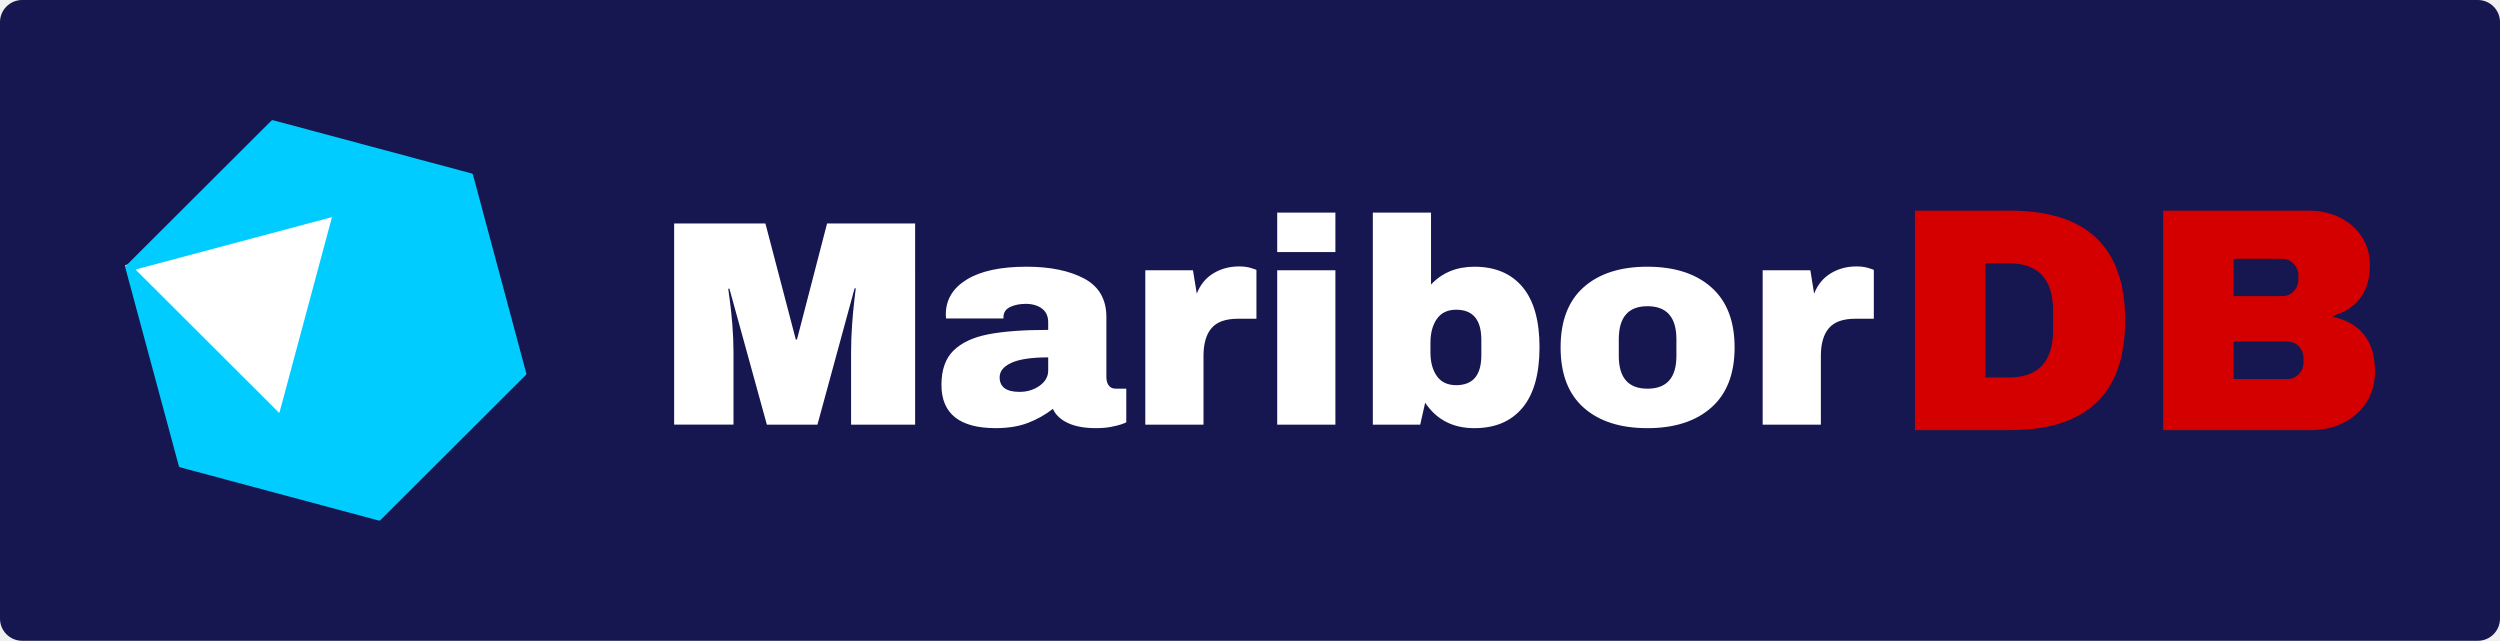
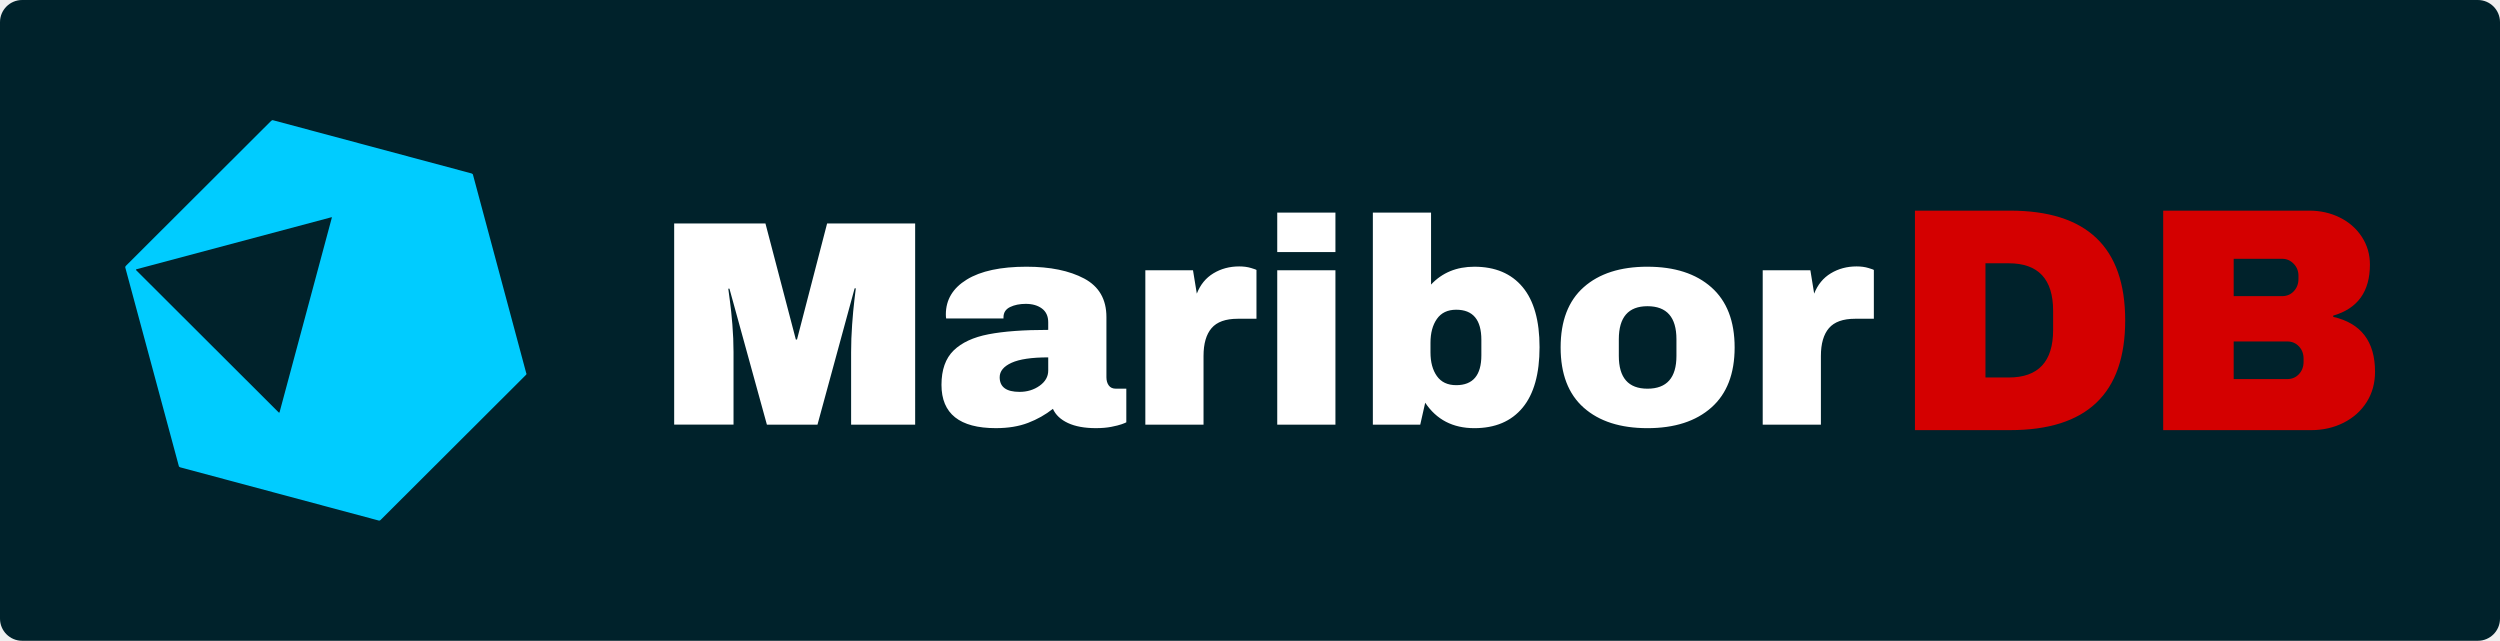
<svg xmlns="http://www.w3.org/2000/svg" version="1.1" viewBox="0 0 331.61 84.995">
-   <rect x="4.2249e-7" y="-0" width="331.61" height="84.996" ry="2.94" fill="#161650" stroke-width=".733" />
-   <g transform="translate(-.5843)">
-     <path d="m121.97 56.326h-8.495v-9.619q0-1.785 0.136-3.667 0.136-1.882 0.291-3.161 0.154-1.282 0.194-1.631h-0.154l-4.928 18.078h-6.71l-4.968-18.039h-0.154q0.04 0.348 0.212 1.609 0.176 1.261 0.33 3.143 0.154 1.882 0.154 3.667v9.619h-7.873v-26.688h12.105l4.034 15.398h0.154l3.994-15.398h11.677zm14.781-20.948q4.695 0 7.644 1.57 2.945 1.573 2.945 5.104v7.988q0 0.661 0.312 1.088 0.309 0.427 0.93 0.427h1.397v4.461q-0.119 0.075-0.603 0.251-0.485 0.172-1.376 0.348t-2.055 0.176q-2.252 0-3.707-0.679t-1.997-1.882q-1.473 1.164-3.297 1.861-1.825 0.7-4.267 0.7-7.216 0-7.216-5.743 0-2.985 1.609-4.558 1.613-1.57 4.637-2.151 3.024-0.582 7.913-0.582v-1.009q0-1.203-0.833-1.825-0.833-0.618-2.152-0.618-1.203 0-2.076 0.424-0.873 0.427-0.873 1.358v0.158h-7.604q-0.04-0.194-0.04-0.546 0-2.909 2.773-4.616 2.776-1.706 7.934-1.706zm2.87 12.026q-3.297 0-4.867 0.718-1.573 0.718-1.573 1.918 0 1.94 2.64 1.94 1.512 0 2.658-0.812 1.142-0.815 1.142-2.019zm25.334-12.065q0.891 0 1.588 0.216 0.7 0.212 0.7 0.251v6.476h-2.482q-2.407 0-3.473 1.243t-1.067 3.685v9.116h-7.719v-20.481h6.322l0.506 3.103q0.697-1.785 2.209-2.697 1.512-0.912 3.416-0.912zm12.762-1.9h-7.719v-5.237h7.719zm0 22.888h-7.719v-20.481h7.719zm12.683-18.581q2.213-2.367 5.743-2.367 4.149 0 6.401 2.697 2.248 2.694 2.248 7.97 0 5.316-2.248 8.031-2.252 2.716-6.401 2.716-4.267 0-6.519-3.376l-0.657 2.909h-6.286v-28.125h7.719zm3.337 3.337q-1.706 0-2.561 1.221-0.851 1.221-0.851 3.161v1.279q0 1.94 0.851 3.143 0.855 1.203 2.561 1.203 3.337 0 3.337-3.958v-2.055q0-3.994-3.337-3.994zm25.37-5.704q5.395 0 8.477 2.733 3.085 2.737 3.085 7.974t-3.085 7.97q-3.082 2.737-8.477 2.737-5.391 0-8.455-2.716t-3.064-7.992 3.064-7.992q3.064-2.716 8.455-2.716zm0 5.237q-3.8 0-3.8 4.382v2.213q0 4.346 3.8 4.346 3.843 0 3.843-4.346v-2.213q0-4.382-3.843-4.382zm27.737-5.277q0.894 0 1.591 0.216 0.7 0.212 0.7 0.251v6.476h-2.486q-2.403 0-3.47 1.243t-1.067 3.685v9.116h-7.719v-20.481h6.322l0.503 3.103q0.7-1.785 2.213-2.697 1.512-0.912 3.412-0.912z" fill="#fff" stroke-width=".359" />
-     <path d="m267.2 27.94q15.274 0 15.274 14.557t-15.274 14.557h-12.614v-29.114zm-3.26 6.983v15.149h3.088q5.886 0 5.886-6.305v-2.539q0-6.305-5.886-6.305zm42.955-6.983q2.202 0 4.04 0.909 1.842 0.909 2.923 2.559 1.078 1.65 1.078 3.683 0 5.372-4.867 6.771v0.169q5.545 1.27 5.545 7.281 0 2.284-1.121 4.04-1.125 1.756-3.068 2.731-1.948 0.972-4.275 0.972h-19.636v-29.114zm-10.031 6.387v4.953h6.434q0.933 0 1.544-0.654 0.615-0.658 0.615-1.63v-0.423q0-0.933-0.635-1.587-0.635-0.658-1.524-0.658zm0 10.964v4.992h7.112q0.929 0 1.544-0.654 0.615-0.658 0.615-1.63v-0.423q0-0.976-0.615-1.63-0.615-0.654-1.544-0.654z" fill="#d40000" stroke-width=".392" />
-     <rect transform="matrix(.43776 .89909 -.9354 .3536 0 0)" x="39.159" y="-27.73" width="25.899" height="27.704" fill="#fff" stroke-width="1.068" />
-     <path d="m70.337 49.74-19.264 19.224c-0.075 0.078-0.191 0.115-0.268 0.078l-26.313-7.052c-0.115-0.037-0.193-0.115-0.193-0.191l-7.087-26.273c-0.04-0.118 0-0.193 0.078-0.271l19.262-19.224c0.078-0.078 0.193-0.115 0.268-0.078l26.313 7.052c0.115 0.037 0.193 0.115 0.193 0.191l7.052 26.273c0.075 0.118 0.035 0.193-0.04 0.271zm-25.812-20.918-25.85 6.896c-0.037 0-0.078 0.075-0.037 0.115l18.916 18.876c0.037 0.037 0.115 0.037 0.115-0.037l6.934-25.812c0.037 0-0.04-0.078-0.078-0.037z" fill="#0cf" stroke-width="2.217" />
-   </g>
+   <rect transform="matrix(.43776 .89909 -.9354 .3536 0 0)" x="38.951" y="-27.203" width="25.899" height="27.704" fill="#fff" stroke-width="1.068" />
+   <rect x="4.2249e-7" y="-0" width="331.61" height="84.996" ry="2.94" fill="#00222b" stroke-width=".733" />
+   <path d="m121.39 56.326h-8.495v-9.619q0-1.785 0.136-3.667 0.136-1.882 0.291-3.161 0.154-1.282 0.194-1.631h-0.154l-4.928 18.078h-6.71l-4.968-18.039h-0.154q0.04 0.348 0.212 1.609 0.176 1.261 0.33 3.143 0.154 1.882 0.154 3.667v9.619h-7.873v-26.688h12.105l4.034 15.398h0.154l3.994-15.398h11.677zm14.781-20.948q4.695 0 7.644 1.57 2.945 1.573 2.945 5.104v7.988q0 0.661 0.312 1.088 0.309 0.427 0.93 0.427h1.397v4.461q-0.119 0.075-0.603 0.251-0.485 0.172-1.376 0.348t-2.055 0.176q-2.252 0-3.707-0.679t-1.997-1.882q-1.473 1.164-3.297 1.861-1.825 0.7-4.267 0.7-7.216 0-7.216-5.743 0-2.985 1.609-4.558 1.613-1.57 4.637-2.151 3.024-0.582 7.913-0.582v-1.009q0-1.203-0.833-1.825-0.833-0.618-2.152-0.618-1.203 0-2.076 0.424-0.873 0.427-0.873 1.358v0.158h-7.604q-0.04-0.194-0.04-0.546 0-2.909 2.773-4.616 2.776-1.706 7.934-1.706zm2.87 12.026q-3.297 0-4.867 0.718-1.573 0.718-1.573 1.918 0 1.94 2.64 1.94 1.512 0 2.658-0.812 1.142-0.815 1.142-2.019zm25.334-12.065q0.891 0 1.588 0.216 0.7 0.212 0.7 0.251v6.476h-2.482q-2.407 0-3.473 1.243t-1.067 3.685v9.116h-7.719v-20.481h6.322l0.506 3.103q0.697-1.785 2.209-2.697 1.512-0.912 3.416-0.912zm12.762-1.9h-7.719v-5.237h7.719zm0 22.888h-7.719v-20.481h7.719zm12.683-18.581q2.213-2.367 5.743-2.367 4.149 0 6.401 2.697 2.248 2.694 2.248 7.97 0 5.316-2.248 8.031-2.252 2.716-6.401 2.716-4.267 0-6.519-3.376l-0.657 2.909h-6.286v-28.125h7.719zm3.337 3.337q-1.706 0-2.561 1.221-0.851 1.221-0.851 3.161v1.279q0 1.94 0.851 3.143 0.855 1.203 2.561 1.203 3.337 0 3.337-3.958v-2.055q0-3.994-3.337-3.994zm25.37-5.704q5.395 0 8.477 2.733 3.085 2.737 3.085 7.974t-3.085 7.97q-3.082 2.737-8.477 2.737-5.391 0-8.455-2.716t-3.064-7.992 3.064-7.992 8.455-2.716zm0 5.237q-3.8 0-3.8 4.382v2.213q0 4.346 3.8 4.346 3.843 0 3.843-4.346v-2.213q0-4.382-3.843-4.382zm27.737-5.277q0.894 0 1.591 0.216 0.7 0.212 0.7 0.251v6.476h-2.486q-2.403 0-3.47 1.243t-1.067 3.685v9.116h-7.719v-20.481h6.322l0.503 3.103q0.7-1.785 2.213-2.697 1.512-0.912 3.412-0.912z" fill="#fff" stroke-width=".359" />
+   <path d="m266.62 27.94q15.274 0 15.274 14.557t-15.274 14.557h-12.614v-29.114zm-3.26 6.983v15.149h3.088q5.886 0 5.886-6.305v-2.539q0-6.305-5.886-6.305zm42.955-6.983q2.202 0 4.04 0.909 1.842 0.909 2.923 2.559 1.078 1.65 1.078 3.683 0 5.372-4.867 6.771v0.169q5.545 1.27 5.545 7.281 0 2.284-1.121 4.04-1.125 1.756-3.068 2.731-1.948 0.972-4.275 0.972h-19.636v-29.114zm-10.031 6.387v4.953h6.434q0.933 0 1.544-0.654 0.615-0.658 0.615-1.63v-0.423q0-0.933-0.635-1.587-0.635-0.658-1.524-0.658zm0 10.964v4.992h7.112q0.929 0 1.544-0.654 0.615-0.658 0.615-1.63v-0.423q0-0.976-0.615-1.63-0.615-0.654-1.544-0.654z" fill="#d40000" stroke-width=".392" />
+   <path d="m69.753 49.74-19.264 19.224c-0.075 0.078-0.191 0.115-0.268 0.078l-26.313-7.052c-0.115-0.037-0.193-0.115-0.193-0.191l-7.087-26.273c-0.04-0.118 0-0.193 0.078-0.271l19.262-19.224c0.078-0.078 0.193-0.115 0.268-0.078l26.313 7.052c0.115 0.037 0.193 0.115 0.193 0.191l7.052 26.273c0.075 0.118 0.035 0.193-0.04 0.271zm-25.812-20.918-25.85 6.896c-0.037 0-0.078 0.075-0.037 0.115l18.916 18.876c0.037 0.037 0.115 0.037 0.115-0.037l6.934-25.812c0.037 0-0.04-0.078-0.078-0.037z" fill="#0cf" stroke-width="2.217" />
</svg>
